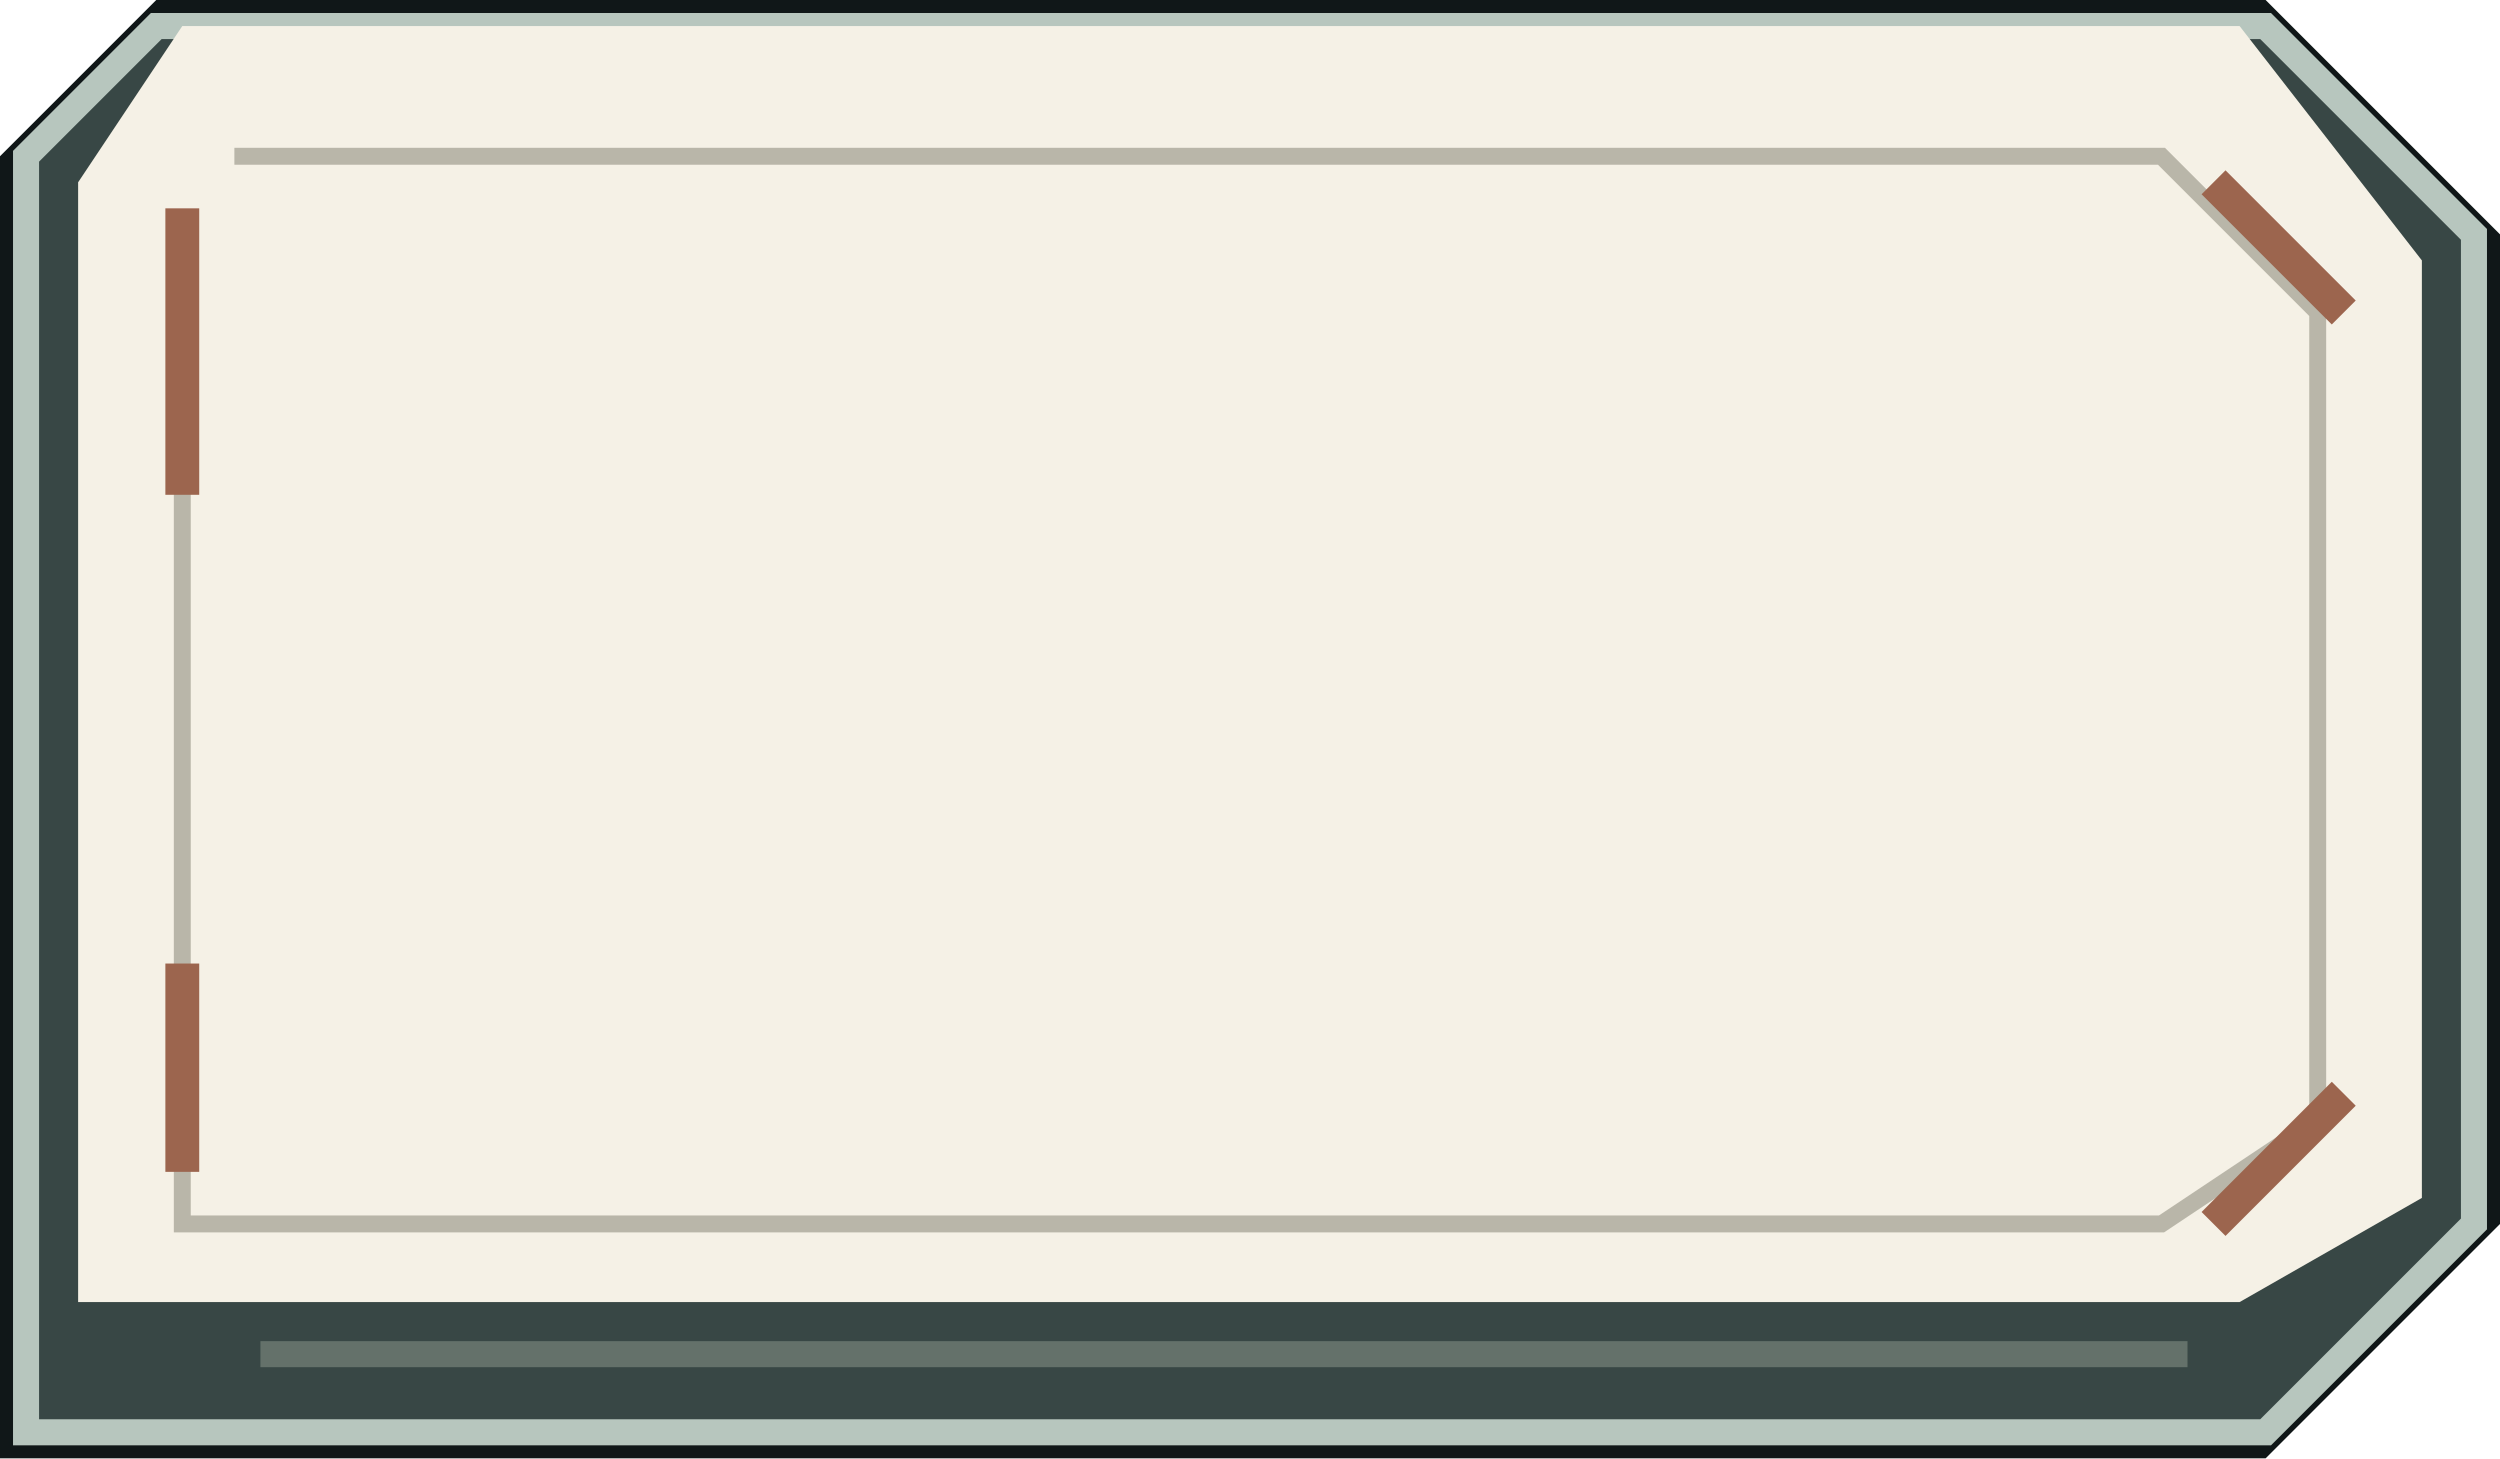
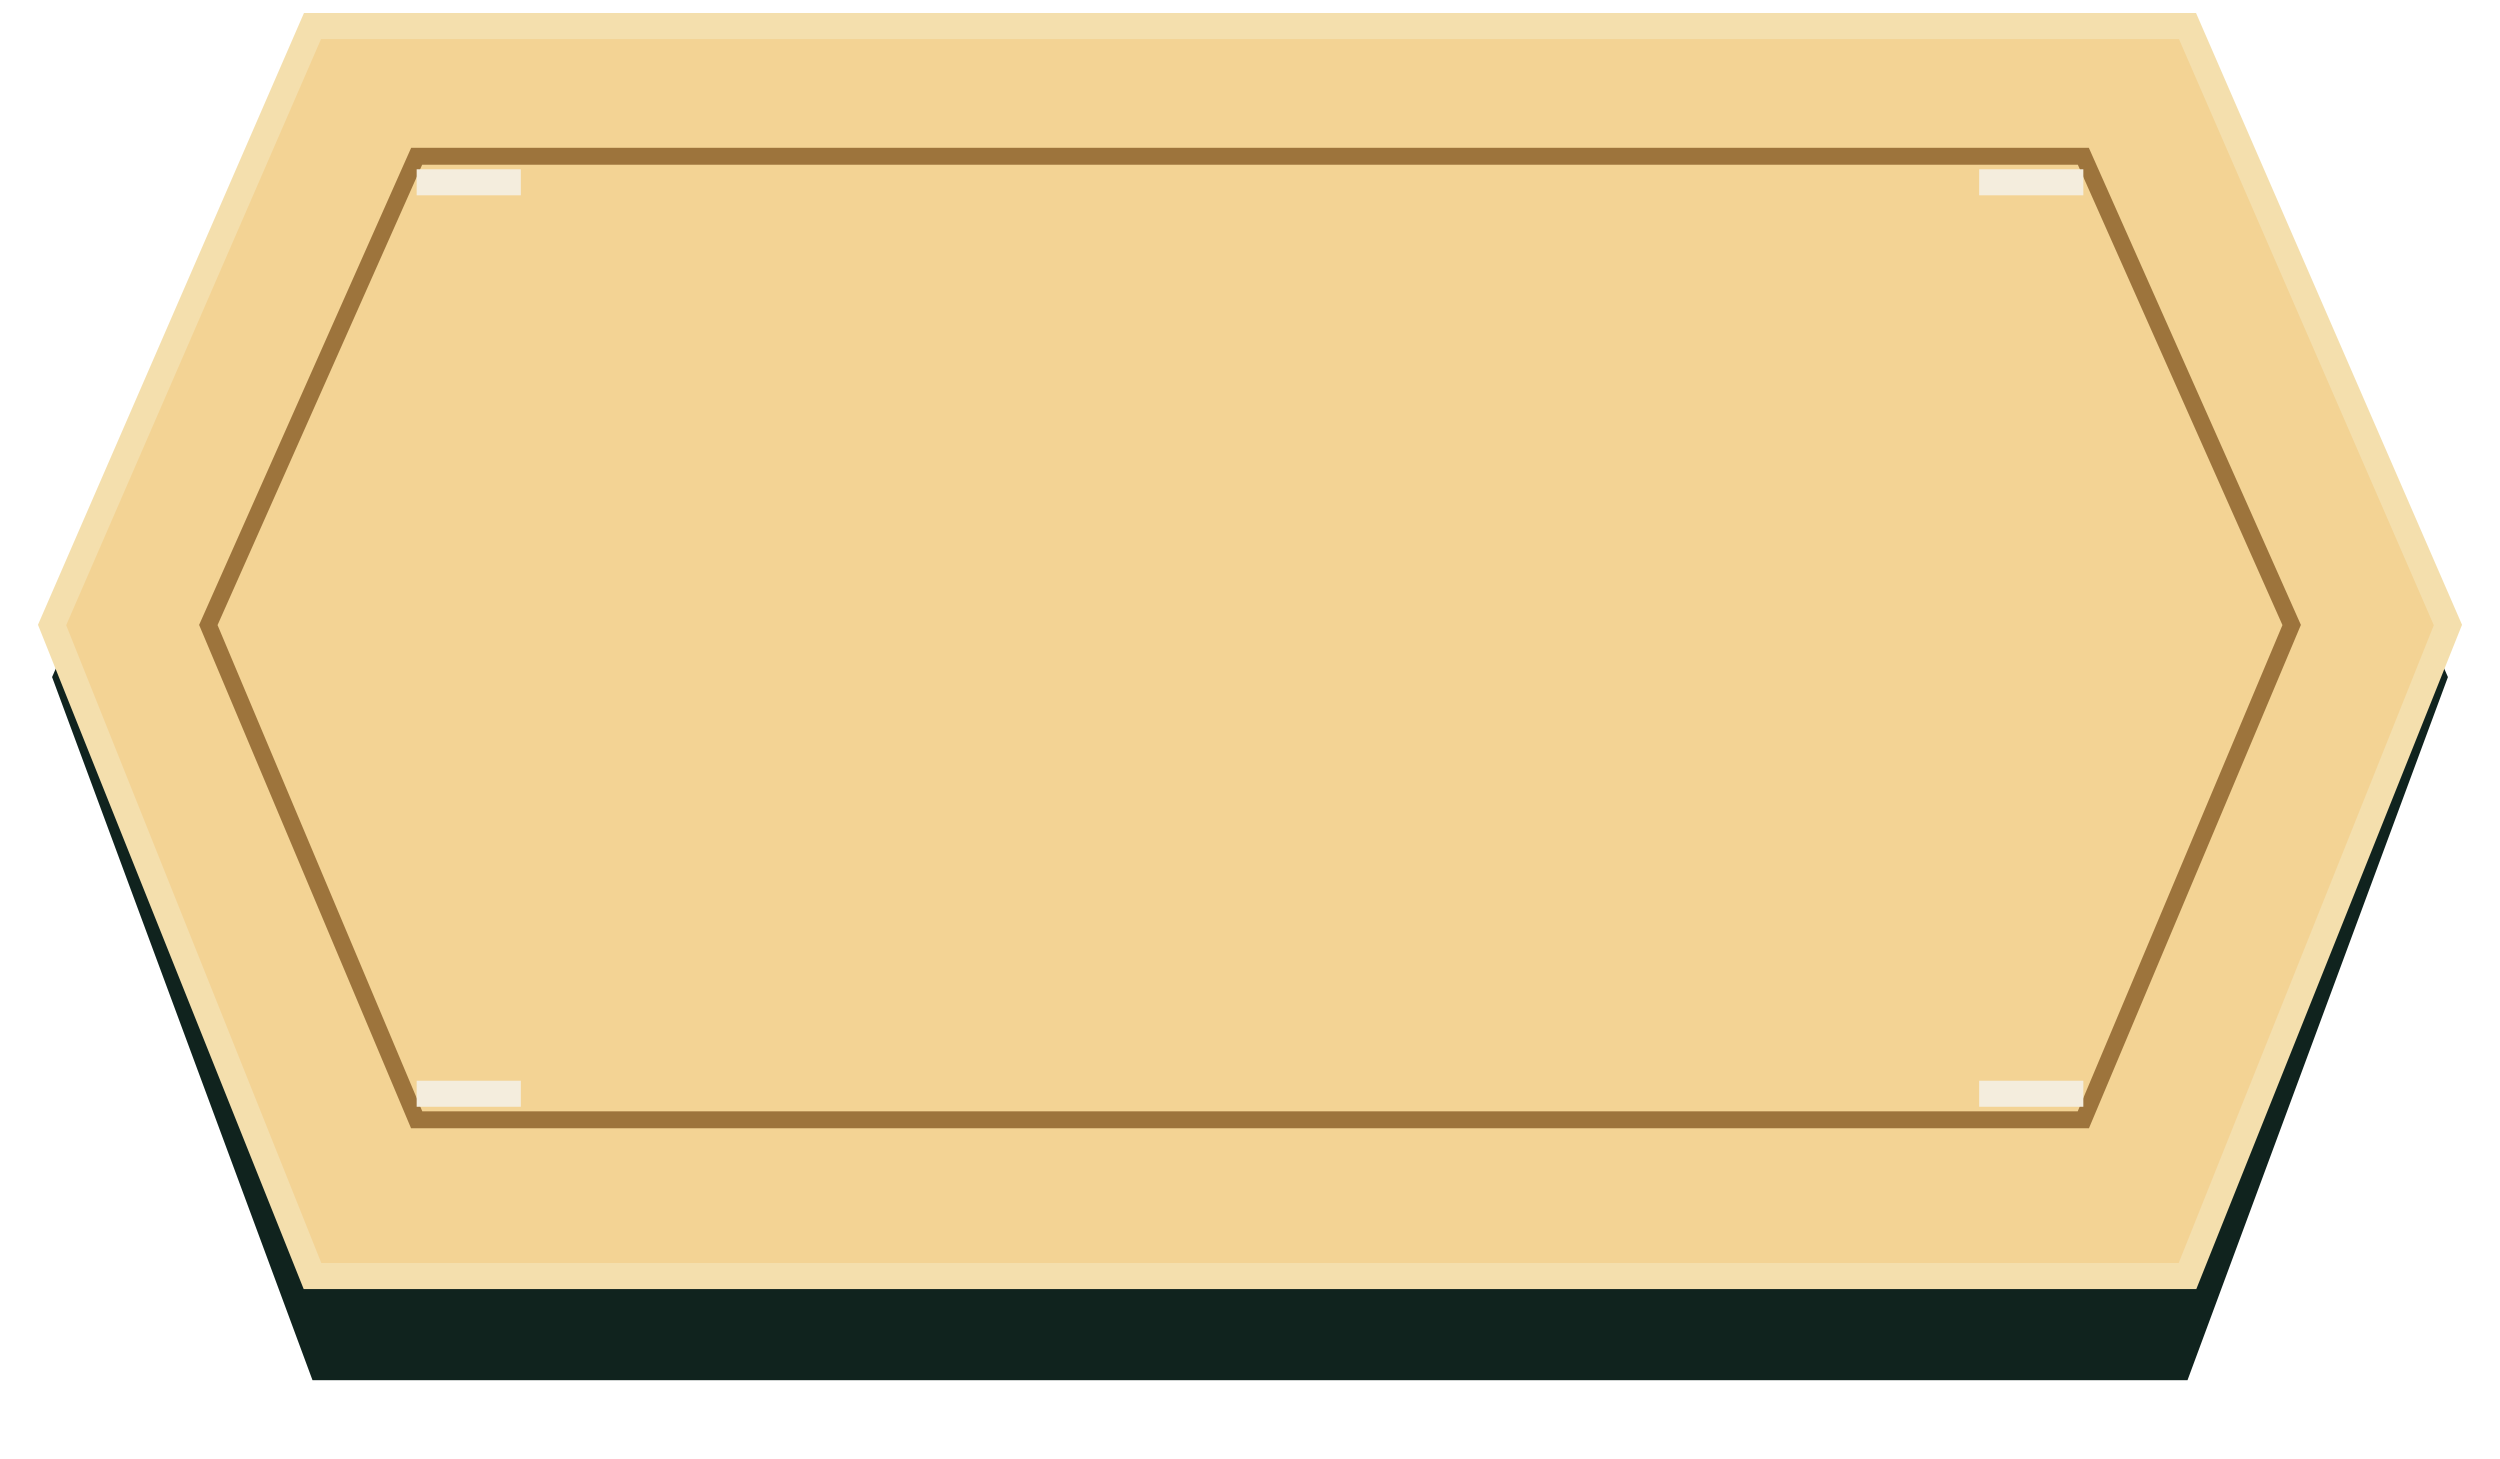
<svg xmlns="http://www.w3.org/2000/svg" width="96" height="56" viewBox="0 0 96 56">
-   <path d="M6 0H87L96 9V47L87 56H0V6Z" fill="#101718" />
-   <path d="M6 1H87L95 9V47L87 55H1V6Z" fill="#384745" stroke="#b7c6be" stroke-width="1" />
-   <path d="M7 1H86L93 10V46L86 50H3V7Z" fill="#f5f1e6" />
-   <path d="M9 6H83L89 12V43L83 47H7V10" fill="none" stroke="#b9b6a9" stroke-width=".65" />
-   <path d="M7 8V19M7 37V45M85 7l5 5M85 47l5-5" fill="none" stroke="#9c654e" stroke-width="1.3" />
-   <path d="M10 52H84" stroke="#64716a" stroke-width="1" />
+   <path d="M12 3H84L94 26L84 53H12L2 26Z" fill="#10231e" />
+   <path d="M12 1H84L94 24L84 49H12L2 24Z" fill="#f3d394" stroke="#f4dfad" />
+   <path d="M16 6H80L88 24L80 43H16L8 24Z" fill="none" stroke="#9d743c" stroke-width=".65" />
+   <path d="M16 7L20 7M76 7H80M16 42H20M76 42H80" stroke="#f4eddd" />
</svg>
